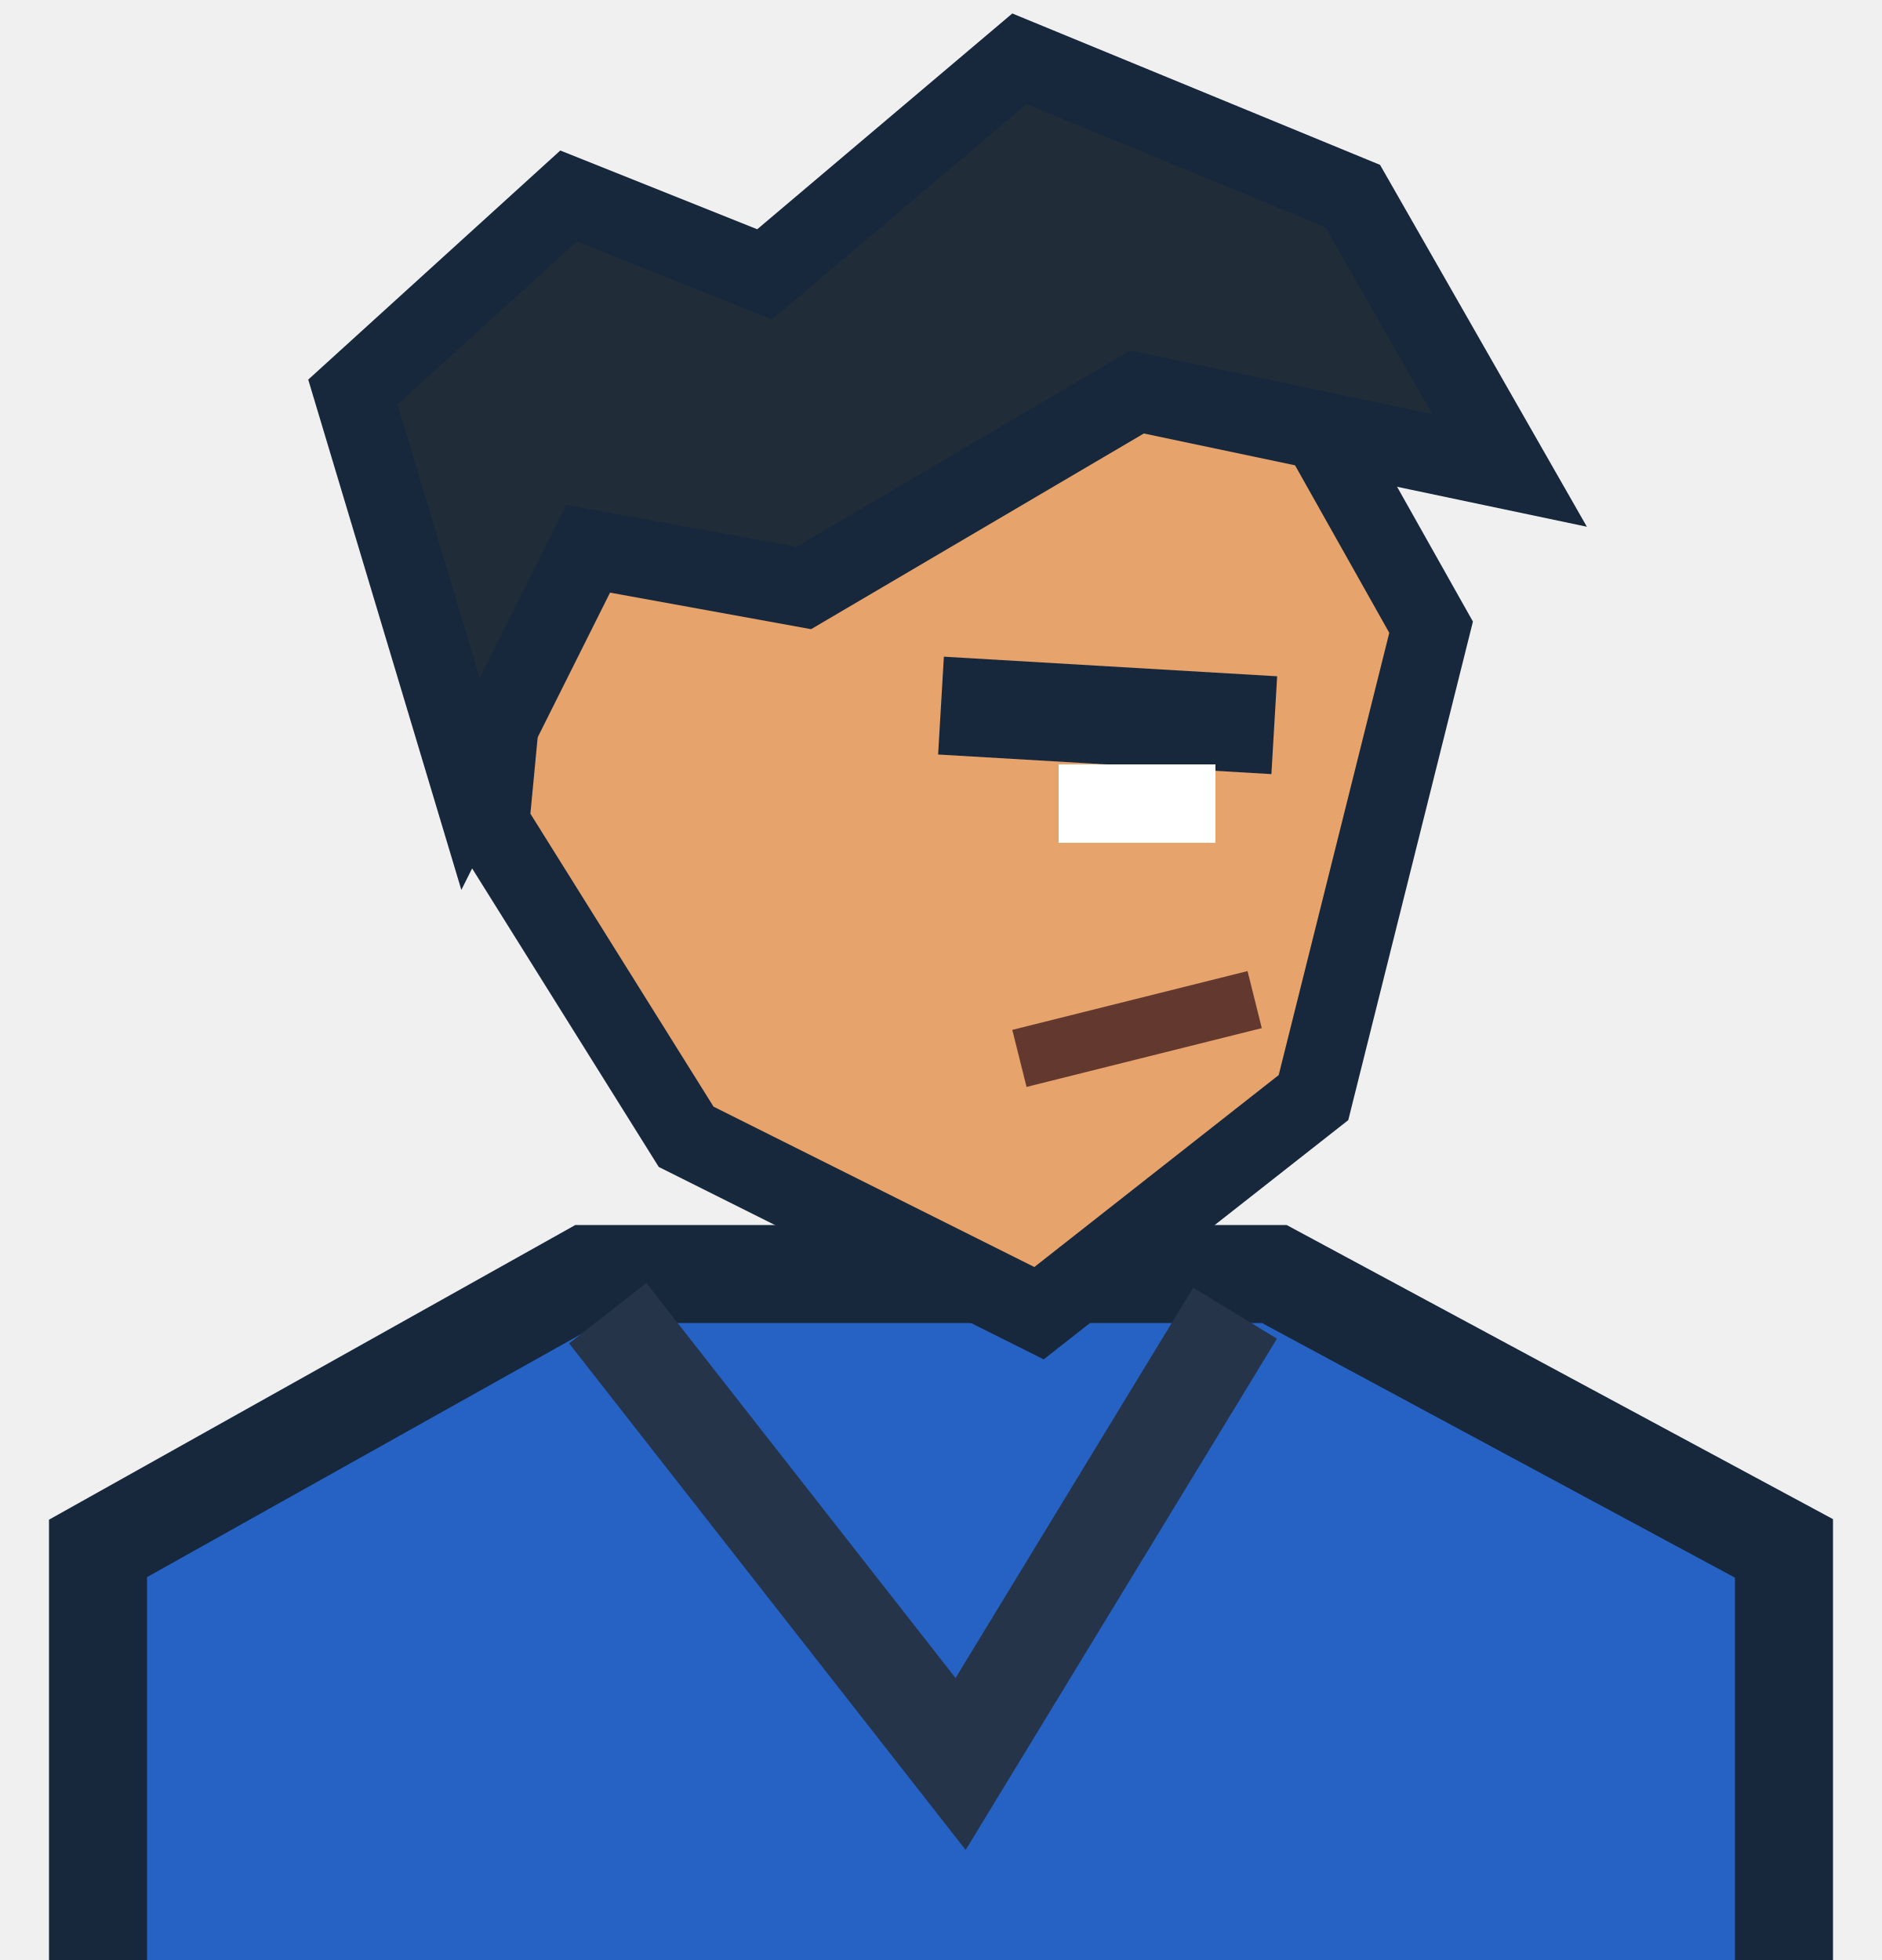
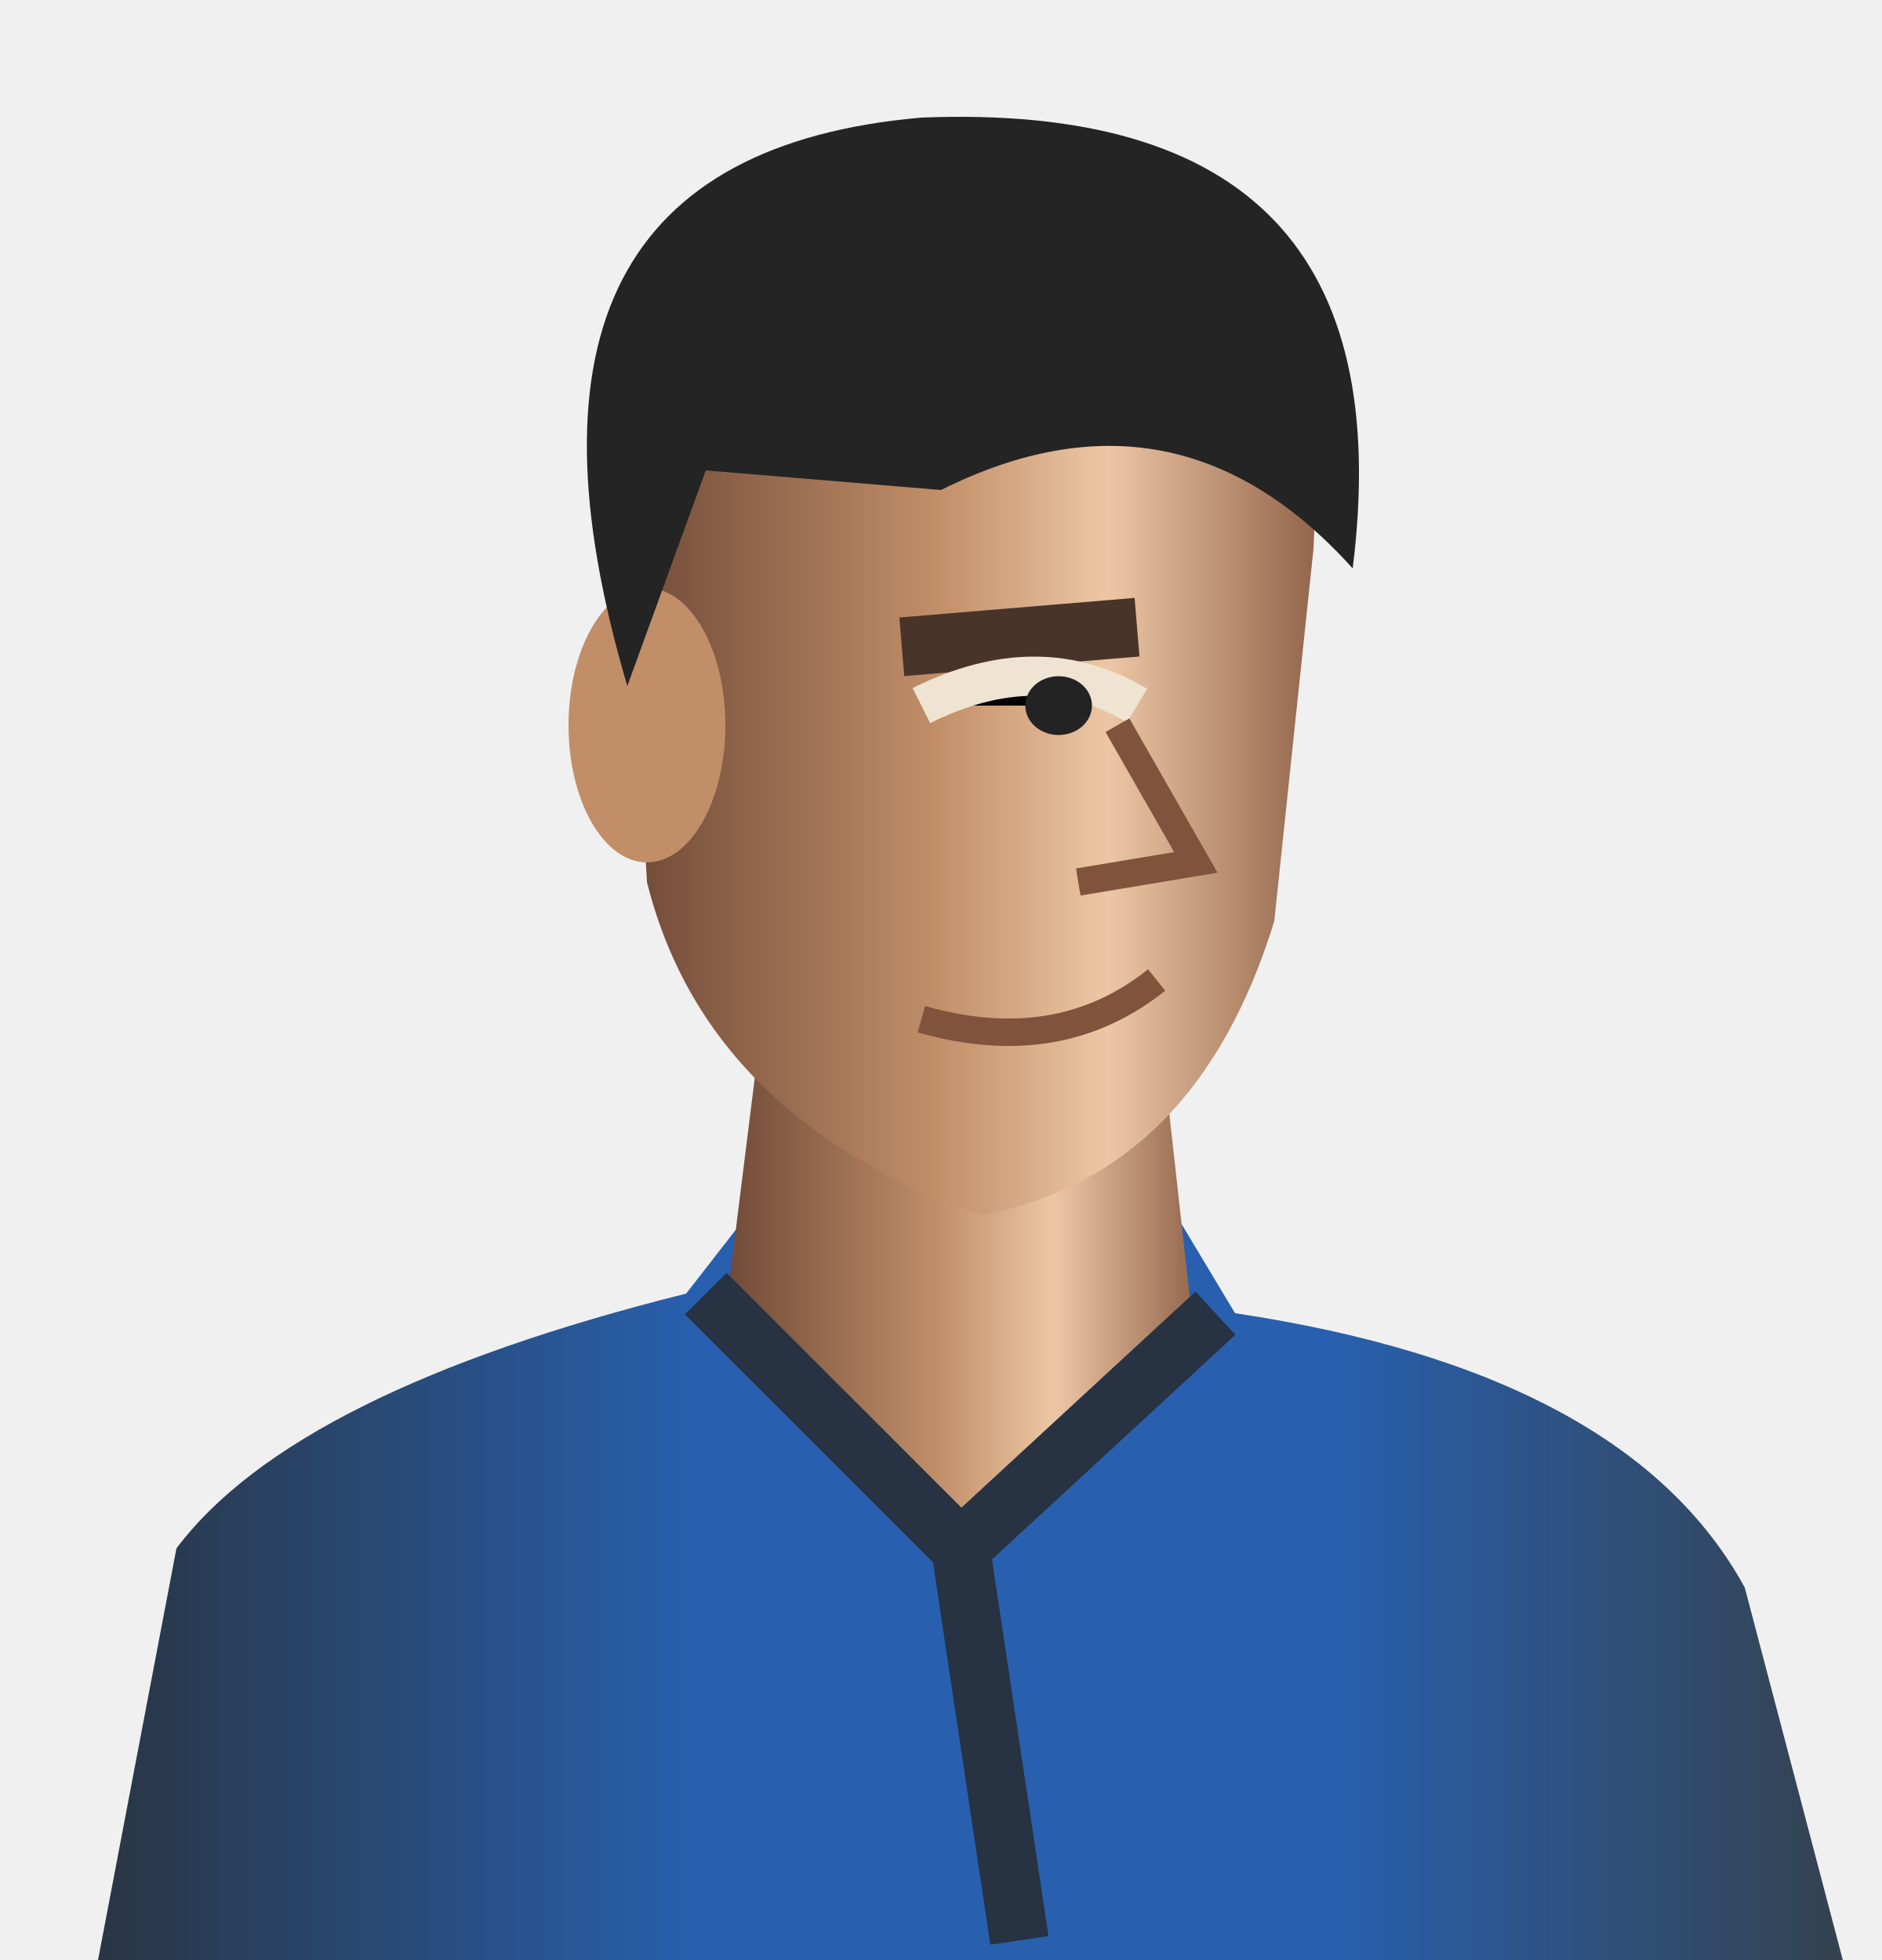
<svg xmlns="http://www.w3.org/2000/svg" viewBox="0 0 96 100">
-   <path d="M5 100V79L30 65H65L91 79V100" fill="#2562c3" stroke="#17283d" stroke-width="5" />
-   <path d="M31 67L49 90L63 67" fill="none" stroke="#253448" stroke-width="5" />
-   <path d="M27 21L64 16L73 32L67 56L53 67L35 58L25 42Z" fill="#e6a36b" stroke="#17283d" stroke-width="4" />
-   <path d="M24 40L18 20L29 10L39 14L52 3L69 10L77 24L58 20L41 30L30 28Z" fill="#202c38" stroke="#17283d" stroke-width="4" />
-   <path d="M48 36L65 37" stroke="#17283d" stroke-width="5" />
-   <path d="M54 39H62V43H54Z" fill="white" />
-   <path d="M52 54L64 51" stroke="#63392f" stroke-width="3" />
+   <defs>
+     <linearGradient id="skin">
+       <stop stop-color="#704a38" />
+       <stop offset=".45" stop-color="#c18e68" />
+       <stop offset=".7" stop-color="#edc7a5" />
+       <stop offset="1" stop-color="#94664c" />
+     </linearGradient>
+     <linearGradient id="cloth">
+       <stop stop-color="#293440" />
+       <stop offset=".35" stop-color="#2860af" />
+       <stop offset=".7" stop-color="#2860af" />
+       <stop offset="1" stop-color="#35414d" />
+     </linearGradient>
+   </defs>
+   <path d="M5 100L9 79Q15 71 35 66L42 57H57L63 67Q83 70 89 81L94 100Z" fill="url(#cloth)" />
+   <path d="M39 51H59L61 69L49 78L37 67Z" fill="url(#skin)" />
+   <path d="M32 27Q32 10 49 10Q68 10 67 28L65 47Q61 60 50 62Q36 57 33 45Z" fill="url(#skin)" />
+   <ellipse cx="33" cy="37" rx="4" ry="7" fill="#c18e68" />
+   <path d="M32 35Q24 8 47 6Q72 5 69 29Q60 19 48 25L36 24Z" fill="#252424" />
+   <path d="M46 33L58 32" stroke="#49342a" stroke-width="3" />
+   <path d="M47 36Q53 33 58 36" stroke="#efe3d1" stroke-width="2" />
+   <ellipse cx="54" cy="36" rx="1.7" ry="1.5" fill="#242323" />
+   <path d="M57 37L61 44L55 45M47 52Q54 54 59 50" fill="none" stroke="#81533d" stroke-width="1.4" />
+   <path d="M36 66L49 79L62 67M49 79L52 99" fill="none" stroke="#273342" stroke-width="3" />
</svg>
